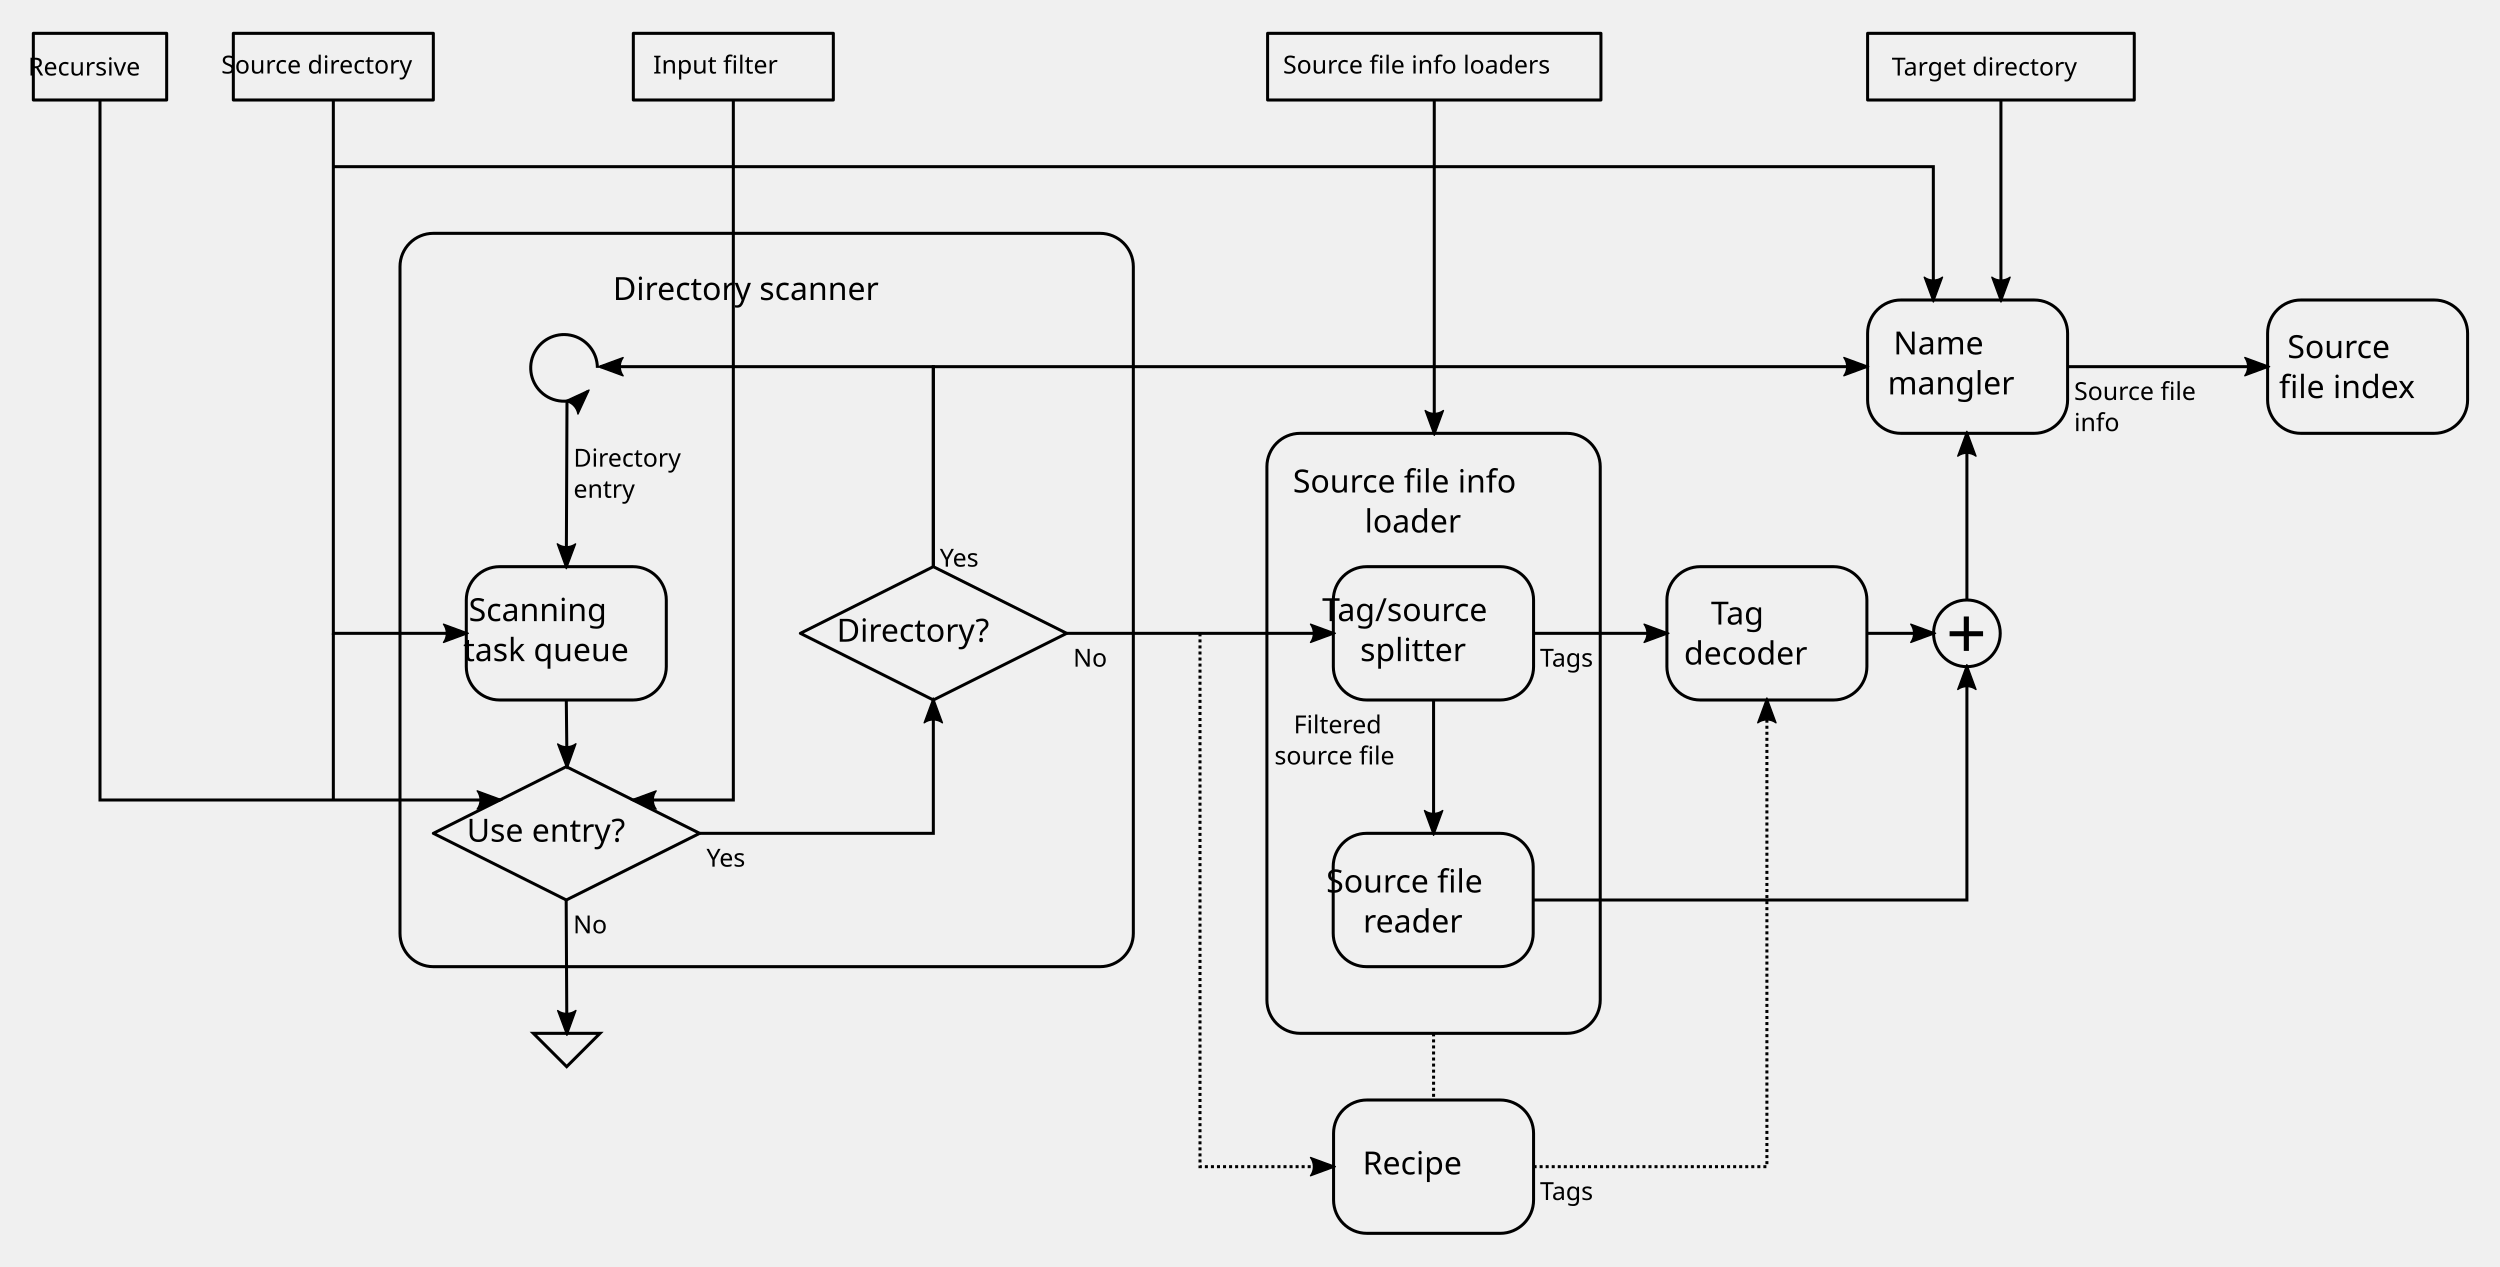
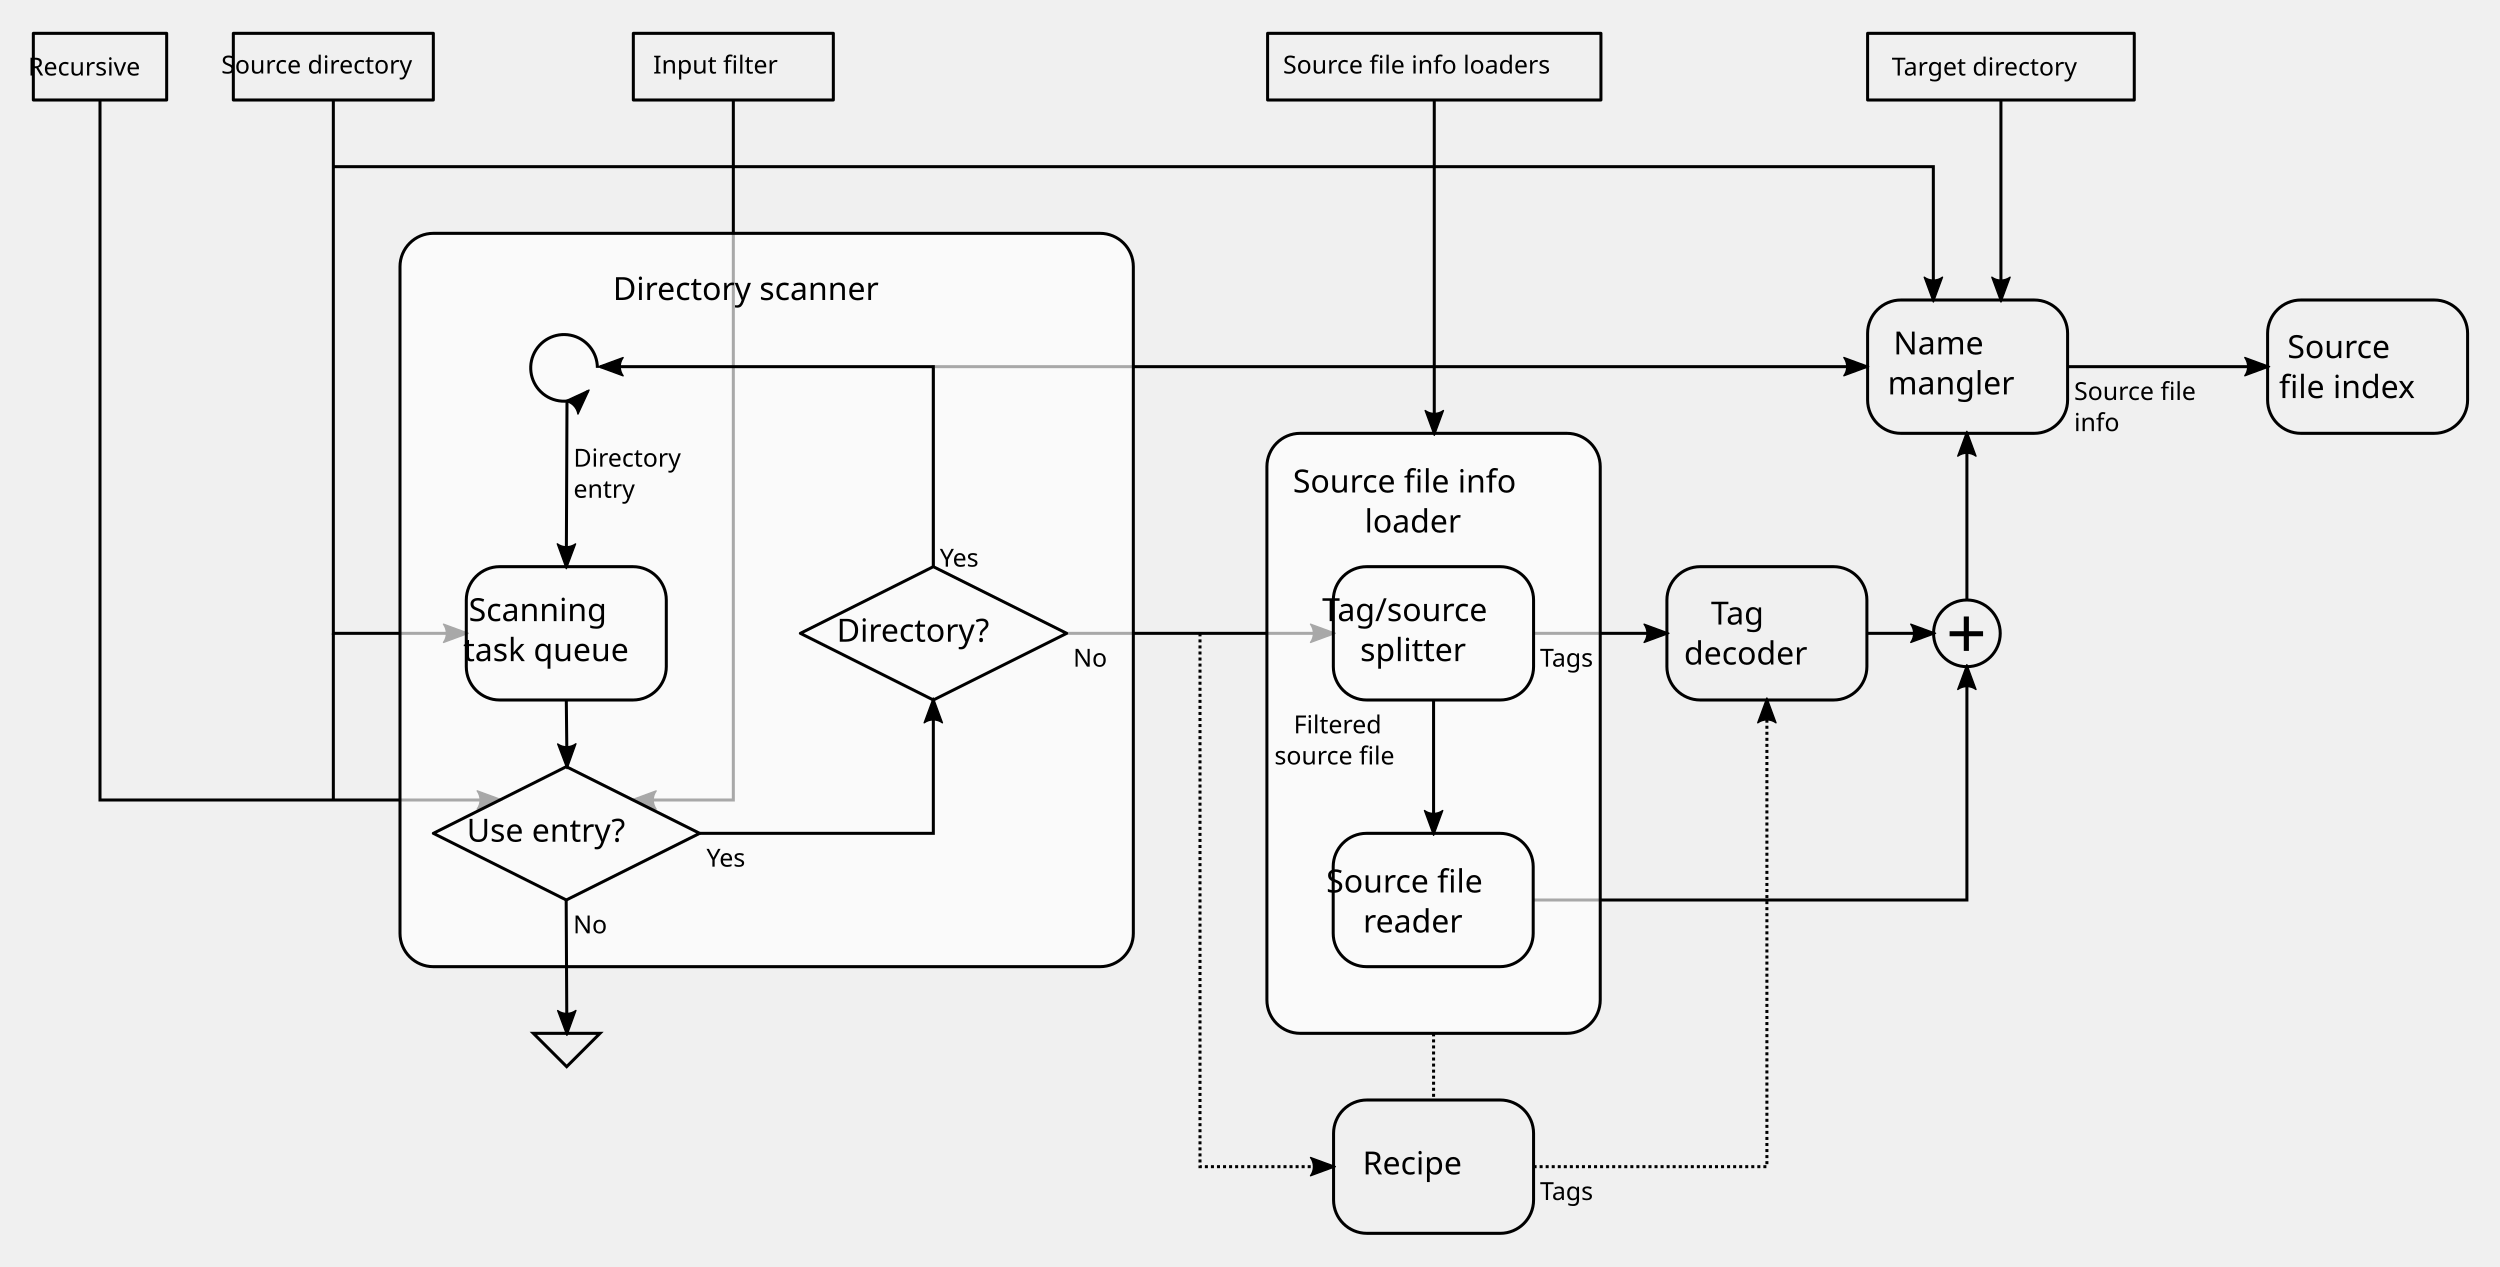
<svg xmlns="http://www.w3.org/2000/svg" width="1875" height="950" viewBox="0 0 496.094 251.354" version="1.1" id="svg8">
  <defs id="defs2">
    <marker style="overflow:visible" id="marker317805" refX="0" refY="0" orient="auto">
      <path transform="matrix(-0.75,0,0,-0.75,-1,0)" d="M 8.719,4.034 -2.207,0.016 8.719,-4.002 c -1.745,2.372 -1.735,5.617 -6e-7,8.035 z" style="fill:#000000;fill-opacity:1;fill-rule:evenodd;stroke:#000000;stroke-width:0.625;stroke-linejoin:round;stroke-opacity:1" id="path317803" />
    </marker>
    <marker style="overflow:visible" id="marker314807" refX="0" refY="0" orient="auto">
      <path transform="matrix(-0.75,0,0,-0.75,-1,0)" d="M 8.719,4.034 -2.207,0.016 8.719,-4.002 c -1.745,2.372 -1.735,5.617 -6e-7,8.035 z" style="fill:#000000;fill-opacity:1;fill-rule:evenodd;stroke:#000000;stroke-width:0.625;stroke-linejoin:round;stroke-opacity:1" id="path314805" />
    </marker>
    <marker style="overflow:visible" id="marker307991" refX="0" refY="0" orient="auto">
      <path transform="matrix(-0.75,0,0,-0.75,-1,0)" d="M 8.719,4.034 -2.207,0.016 8.719,-4.002 c -1.745,2.372 -1.735,5.617 -6e-7,8.035 z" style="fill:#000000;fill-opacity:1;fill-rule:evenodd;stroke:#000000;stroke-width:0.625;stroke-linejoin:round;stroke-opacity:1" id="path307989" />
    </marker>
    <marker style="overflow:visible" id="marker274945" refX="0" refY="0" orient="auto">
      <path transform="matrix(-0.75,0,0,-0.75,-1,0)" d="M 8.719,4.034 -2.207,0.016 8.719,-4.002 c -1.745,2.372 -1.735,5.617 -6e-7,8.035 z" style="fill:#000000;fill-opacity:1;fill-rule:evenodd;stroke:#000000;stroke-width:0.625;stroke-linejoin:round;stroke-opacity:1" id="path274943" />
    </marker>
    <marker style="overflow:visible" id="marker133216" refX="0" refY="0" orient="auto">
      <path transform="matrix(-0.75,0,0,-0.75,-1,0)" d="M 8.719,4.034 -2.207,0.016 8.719,-4.002 c -1.745,2.372 -1.735,5.617 -6e-7,8.035 z" style="fill:#000000;fill-opacity:1;fill-rule:evenodd;stroke:#000000;stroke-width:0.625;stroke-linejoin:round;stroke-opacity:1" id="path133214" />
    </marker>
    <marker style="overflow:visible" id="marker133040" refX="0" refY="0" orient="auto">
      <path transform="matrix(-0.75,0,0,-0.75,-1,0)" d="M 8.719,4.034 -2.207,0.016 8.719,-4.002 c -1.745,2.372 -1.735,5.617 -6e-7,8.035 z" style="fill:#000000;fill-opacity:1;fill-rule:evenodd;stroke:#000000;stroke-width:0.625;stroke-linejoin:round;stroke-opacity:1" id="path133038" />
    </marker>
    <marker style="overflow:visible" id="marker132503" refX="0" refY="0" orient="auto">
      <path transform="matrix(-0.75,0,0,-0.75,-1,0)" d="M 8.719,4.034 -2.207,0.016 8.719,-4.002 c -1.745,2.372 -1.735,5.617 -6e-7,8.035 z" style="fill:#000000;fill-opacity:1;fill-rule:evenodd;stroke:#000000;stroke-width:0.625;stroke-linejoin:round;stroke-opacity:1" id="path132501" />
    </marker>
    <marker style="overflow:visible" id="marker132327" refX="0" refY="0" orient="auto">
      <path transform="matrix(-0.75,0,0,-0.75,-1,0)" d="M 8.719,4.034 -2.207,0.016 8.719,-4.002 c -1.745,2.372 -1.735,5.617 -6e-7,8.035 z" style="fill:#000000;fill-opacity:1;fill-rule:evenodd;stroke:#000000;stroke-width:0.625;stroke-linejoin:round;stroke-opacity:1" id="path132325" />
    </marker>
    <marker style="overflow:visible" id="marker113097" refX="0" refY="0" orient="auto">
      <path transform="matrix(-0.75,0,0,-0.75,-1,0)" d="M 8.719,4.034 -2.207,0.016 8.719,-4.002 c -1.745,2.372 -1.735,5.617 -6e-7,8.035 z" style="fill:#000000;fill-opacity:1;fill-rule:evenodd;stroke:#000000;stroke-width:0.625;stroke-linejoin:round;stroke-opacity:1" id="path113095" />
    </marker>
    <marker style="overflow:visible" id="marker108211" refX="0" refY="0" orient="auto">
      <path transform="matrix(-0.75,0,0,-0.75,-1,0)" d="M 8.719,4.034 -2.207,0.016 8.719,-4.002 c -1.745,2.372 -1.735,5.617 -6e-7,8.035 z" style="fill:#000000;fill-opacity:1;fill-rule:evenodd;stroke:#000000;stroke-width:0.625;stroke-linejoin:round;stroke-opacity:1" id="path108209" />
    </marker>
    <marker style="overflow:visible" id="marker107325" refX="0" refY="0" orient="auto">
      <path transform="matrix(-0.75,0,0,-0.75,-1,0)" d="M 8.719,4.034 -2.207,0.016 8.719,-4.002 c -1.745,2.372 -1.735,5.617 -6e-7,8.035 z" style="fill:#000000;fill-opacity:1;fill-rule:evenodd;stroke:#000000;stroke-width:0.625;stroke-linejoin:round;stroke-opacity:1" id="path107323" />
    </marker>
    <marker style="overflow:visible" id="marker106145" refX="0" refY="0" orient="auto">
      <path transform="matrix(-0.75,0,0,-0.75,-1,0)" d="M 8.719,4.034 -2.207,0.016 8.719,-4.002 c -1.745,2.372 -1.735,5.617 -6e-7,8.035 z" style="fill:#000000;fill-opacity:1;fill-rule:evenodd;stroke:#000000;stroke-width:0.625;stroke-linejoin:round;stroke-opacity:1" id="path106143" />
    </marker>
    <marker style="overflow:visible" id="marker85326" refX="0" refY="0" orient="auto">
      <path transform="matrix(-0.75,0,0,-0.75,-1,0)" d="M 8.719,4.034 -2.207,0.016 8.719,-4.002 c -1.745,2.372 -1.735,5.617 -6e-7,8.035 z" style="fill:#000000;fill-opacity:1;fill-rule:evenodd;stroke:#000000;stroke-width:0.625;stroke-linejoin:round;stroke-opacity:1" id="path85324" />
    </marker>
    <marker orient="auto" refY="0" refX="0" id="marker18740" style="overflow:visible">
      <path id="path18738" style="fill:#000000;fill-opacity:1;fill-rule:evenodd;stroke:#000000;stroke-width:0.625;stroke-linejoin:round;stroke-opacity:1" d="M 8.719,4.034 -2.207,0.016 8.719,-4.002 c -1.745,2.372 -1.735,5.617 -6e-7,8.035 z" transform="matrix(-0.75,0,0,-0.75,-1,0)" />
    </marker>
    <marker orient="auto" refY="0" refX="0" id="marker17112" style="overflow:visible">
      <path id="path17110" style="fill:#000000;fill-opacity:1;fill-rule:evenodd;stroke:#000000;stroke-width:0.625;stroke-linejoin:round;stroke-opacity:1" d="M 8.719,4.034 -2.207,0.016 8.719,-4.002 c -1.745,2.372 -1.735,5.617 -6e-7,8.035 z" transform="matrix(-0.75,0,0,-0.75,-1,0)" />
    </marker>
    <marker style="overflow:visible" id="marker16444" refX="0" refY="0" orient="auto">
      <path transform="matrix(-0.75,0,0,-0.75,-1,0)" d="M 8.719,4.034 -2.207,0.016 8.719,-4.002 c -1.745,2.372 -1.735,5.617 -6e-7,8.035 z" style="fill:#000000;fill-opacity:1;fill-rule:evenodd;stroke:#000000;stroke-width:0.625;stroke-linejoin:round;stroke-opacity:1" id="path16442" />
    </marker>
    <marker style="overflow:visible" id="marker15260" refX="0" refY="0" orient="auto">
      <path transform="matrix(-0.75,0,0,-0.75,-1,0)" d="M 8.719,4.034 -2.207,0.016 8.719,-4.002 c -1.745,2.372 -1.735,5.617 -6e-7,8.035 z" style="fill:#000000;fill-opacity:1;fill-rule:evenodd;stroke:#000000;stroke-width:0.625;stroke-linejoin:round;stroke-opacity:1" id="path15258" />
    </marker>
    <marker style="overflow:visible" id="marker14686" refX="0" refY="0" orient="auto">
      <path transform="matrix(-0.75,0,0,-0.75,-1,0)" d="M 8.719,4.034 -2.207,0.016 8.719,-4.002 c -1.745,2.372 -1.735,5.617 -6e-7,8.035 z" style="fill:#000000;fill-opacity:1;fill-rule:evenodd;stroke:#000000;stroke-width:0.625;stroke-linejoin:round;stroke-opacity:1" id="path14684" />
    </marker>
    <marker style="overflow:visible" id="marker14124" refX="0" refY="0" orient="auto">
      <path transform="matrix(-0.75,0,0,-0.75,-1,0)" d="M 8.719,4.034 -2.207,0.016 8.719,-4.002 c -1.745,2.372 -1.735,5.617 -6e-7,8.035 z" style="fill:#000000;fill-opacity:1;fill-rule:evenodd;stroke:#000000;stroke-width:0.625;stroke-linejoin:round;stroke-opacity:1" id="path14122" />
    </marker>
    <marker orient="auto" refY="0" refX="0" id="marker12834" style="overflow:visible">
      <path id="path12832" style="fill:#000000;fill-opacity:1;fill-rule:evenodd;stroke:#000000;stroke-width:0.625;stroke-linejoin:round;stroke-opacity:1" d="M 8.719,4.034 -2.207,0.016 8.719,-4.002 c -1.745,2.372 -1.735,5.617 -6e-7,8.035 z" transform="matrix(-0.75,0,0,-0.75,-1,0)" />
    </marker>
    <marker orient="auto" refY="0" refX="0" id="marker11794" style="overflow:visible">
      <path id="path11792" style="fill:#000000;fill-opacity:1;fill-rule:evenodd;stroke:#000000;stroke-width:0.625;stroke-linejoin:round;stroke-opacity:1" d="M 8.719,4.034 -2.207,0.016 8.719,-4.002 c -1.745,2.372 -1.735,5.617 -6e-7,8.035 z" transform="matrix(-0.75,0,0,-0.75,-1,0)" />
    </marker>
    <marker orient="auto" refY="0" refX="0" id="marker9858" style="overflow:visible">
      <path id="path9856" style="fill:#000000;fill-opacity:1;fill-rule:evenodd;stroke:#000000;stroke-width:0.625;stroke-linejoin:round;stroke-opacity:1" d="M 8.719,4.034 -2.207,0.016 8.719,-4.002 c -1.745,2.372 -1.735,5.617 -6e-7,8.035 z" transform="matrix(-0.75,0,0,-0.75,-1,0)" />
    </marker>
    <marker orient="auto" refY="0" refX="0" id="Arrow2Lend" style="overflow:visible">
      <path id="path935" style="fill:#000000;fill-opacity:1;fill-rule:evenodd;stroke:#000000;stroke-width:0.625;stroke-linejoin:round;stroke-opacity:1" d="M 8.719,4.034 -2.207,0.016 8.719,-4.002 c -1.745,2.372 -1.735,5.617 -6e-7,8.035 z" transform="matrix(-0.75,0,0,-0.75,-1,0)" />
    </marker>
    <marker orient="auto" refY="0" refX="0" id="marker11794-4" style="overflow:visible">
      <path id="path11792-2" style="fill:#000000;fill-opacity:1;fill-rule:evenodd;stroke:#000000;stroke-width:0.625;stroke-linejoin:round;stroke-opacity:1" d="M 8.719,4.034 -2.207,0.016 8.719,-4.002 c -1.745,2.372 -1.735,5.617 -6e-7,8.035 z" transform="matrix(-0.75,0,0,-0.75,-1,0)" />
    </marker>
    <marker orient="auto" refY="0" refX="0" id="marker11794-9" style="overflow:visible">
      <path id="path11792-1" style="fill:#000000;fill-opacity:1;fill-rule:evenodd;stroke:#000000;stroke-width:0.625;stroke-linejoin:round;stroke-opacity:1" d="M 8.719,4.034 -2.207,0.016 8.719,-4.002 c -1.745,2.372 -1.735,5.617 -6e-7,8.035 z" transform="matrix(-0.75,0,0,-0.75,-1,0)" />
    </marker>
    <marker orient="auto" refY="0" refX="0" id="marker11292-5" style="overflow:visible">
      <path id="path11290-1" style="fill:#000000;fill-opacity:1;fill-rule:evenodd;stroke:#000000;stroke-width:0.625;stroke-linejoin:round;stroke-opacity:1" d="M 8.719,4.034 -2.207,0.016 8.719,-4.002 c -1.745,2.372 -1.735,5.617 -6e-7,8.035 z" transform="matrix(-0.75,0,0,-0.75,-1,0)" />
    </marker>
    <marker style="overflow:visible" id="marker314807-8" refX="0" refY="0" orient="auto">
      <path transform="matrix(-0.75,0,0,-0.75,-1,0)" d="M 8.719,4.034 -2.207,0.016 8.719,-4.002 c -1.745,2.372 -1.735,5.617 -6e-7,8.035 z" style="fill:#000000;fill-opacity:1;fill-rule:evenodd;stroke:#000000;stroke-width:0.625;stroke-linejoin:round;stroke-opacity:1" id="path314805-9" />
    </marker>
  </defs>
  <g id="layer1" transform="translate(0,-45.64584)">
+     <path style="fill:none;stroke:#000000;stroke-width:0.6;stroke-linecap:butt;stroke-linejoin:miter;stroke-miterlimit:4;stroke-dasharray:none;stroke-opacity:1;marker-end:url(#marker18740)" d="m 211.667,171.323 h 52.917" id="path1804" />
+     <path style="fill:none;stroke:#000000;stroke-width:0.6;stroke-linecap:butt;stroke-linejoin:miter;stroke-miterlimit:3.699;stroke-dasharray:none;stroke-opacity:1;marker-end:url(#marker16444)" d="m 304.317,171.323 h 26.458" id="path1834" />
+     <path style="fill:none;stroke:#000000;stroke-width:0.6;stroke-linecap:butt;stroke-linejoin:miter;stroke-miterlimit:3.699;stroke-dasharray:none;stroke-opacity:1;marker-end:url(#marker15260)" d="m 304.317,224.24 h 85.99 v -46.302" id="path1882" />
+     <path style="fill:none;stroke:#000000;stroke-width:0.6;stroke-linecap:butt;stroke-linejoin:miter;stroke-miterlimit:4;stroke-dasharray:0.6, 0.6;stroke-dashoffset:0;stroke-opacity:1;marker-end:url(#marker107325)" d="m 304.317,277.156 h 46.302 v -92.604" id="path106319" />
+     <rect style="opacity:1;fill:#ffffff;fill-opacity:0.659;stroke:#000000;stroke-width:0.6;stroke-linecap:butt;stroke-linejoin:round;stroke-miterlimit:4;stroke-dasharray:none;stroke-opacity:1" id="rect94460" width="66.146" height="119.063" x="251.401" y="131.635" rx="6.615" ry="6.615" />
+     <path style="fill:none;stroke:#000000;stroke-width:0.6;stroke-linecap:butt;stroke-linejoin:miter;stroke-miterlimit:3.944;stroke-dasharray:none;stroke-opacity:1;marker-end:url(#marker12834)" d="m 185.208,158.094 v -39.688 h 185.208" id="path1931" />
+     <path style="fill:none;stroke:#000000;stroke-width:0.6;stroke-linecap:butt;stroke-linejoin:miter;stroke-miterlimit:3.699;stroke-dasharray:none;stroke-opacity:1;marker-end:url(#marker14124)" d="M 66.146,65.49 V 171.323 l 26.386,10e-6" id="path2472" />
+     <path style="fill:none;stroke:#000000;stroke-width:0.6;stroke-linecap:butt;stroke-linejoin:miter;stroke-miterlimit:3.699;stroke-dasharray:none;stroke-opacity:1;marker-end:url(#marker14686)" d="M 19.844,65.49 V 204.396 h 79.375" id="path2474" />
+     <path style="fill:none;stroke:#000000;stroke-width:0.6;stroke-linecap:butt;stroke-linejoin:miter;stroke-miterlimit:3.944;stroke-dasharray:none;stroke-opacity:1;marker-end:url(#marker11794)" d="M 145.521,65.49 V 204.396 h -19.844" id="path2478" />
+     <path style="fill:none;stroke:#000000;stroke-width:0.6;stroke-linecap:butt;stroke-linejoin:miter;stroke-miterlimit:4;stroke-dasharray:none;stroke-opacity:1" d="m 66.146,171.323 v 33.073" id="path10732" />
+     <rect style="opacity:1;fill:#ffffff;fill-opacity:0.659;stroke:#000000;stroke-width:0.6;stroke-linecap:butt;stroke-linejoin:round;stroke-miterlimit:4;stroke-dasharray:none;stroke-opacity:1" id="rect1250-0-7" width="145.521" height="145.521" x="79.375" y="91.948" ry="6.615" rx="6.615" />
    <flowRoot xml:space="preserve" id="flowRoot854" style="font-style:normal;font-variant:normal;font-weight:500;font-stretch:condensed;font-size:22.371px;line-height:1.25;font-family:OSP-DIN;-inkscape-font-specification:'OSP-DIN, Medium Condensed';font-variant-ligatures:normal;font-variant-caps:normal;font-variant-numeric:normal;font-feature-settings:normal;text-align:center;letter-spacing:0px;word-spacing:0px;writing-mode:lr-tb;text-anchor:middle;fill:#000000;fill-opacity:1;stroke:none" transform="matrix(0.2645833,0,0,0.2645833,0.1386688,118.4062)">
      <flowRegion id="flowRegion856" style="font-style:normal;font-variant:normal;font-weight:500;font-stretch:condensed;font-size:22.371px;font-family:OSP-DIN;-inkscape-font-specification:'OSP-DIN, Medium Condensed';font-variant-ligatures:normal;font-variant-caps:normal;font-variant-numeric:normal;font-feature-settings:normal;text-align:center;writing-mode:lr-tb;text-anchor:middle">
        <rect id="rect858" width="50" height="75" x="350" y="100" style="font-style:normal;font-variant:normal;font-weight:500;font-stretch:condensed;font-size:22.371px;font-family:OSP-DIN;-inkscape-font-specification:'OSP-DIN, Medium Condensed';font-variant-ligatures:normal;font-variant-caps:normal;font-variant-numeric:normal;font-feature-settings:normal;text-align:center;writing-mode:lr-tb;text-anchor:middle" />
      </flowRegion>
      <flowPara id="flowPara860" />
    </flowRoot>
    <text xml:space="preserve" style="font-style:normal;font-variant:normal;font-weight:normal;font-stretch:normal;font-size:3.528px;line-height:1.25;font-family:Andika;-inkscape-font-specification:Andika;font-variant-ligatures:normal;font-variant-caps:normal;font-variant-numeric:normal;font-feature-settings:normal;text-align:center;letter-spacing:0px;word-spacing:0px;writing-mode:lr-tb;text-anchor:middle;fill:#000000;fill-opacity:1;stroke:none;stroke-width:0.265" x="59.67" y="-761.333" id="text1176">
      <tspan id="tspan1174" x="59.67" y="-758.22" style="font-size:3.528px;stroke-width:0.265" />
    </text>
    <text xml:space="preserve" style="font-style:normal;font-variant:normal;font-weight:normal;font-stretch:normal;font-size:6.35px;line-height:1.25;font-family:Andika;-inkscape-font-specification:Andika;font-variant-ligatures:normal;font-variant-caps:normal;font-variant-numeric:normal;font-feature-settings:normal;text-align:center;letter-spacing:0px;word-spacing:0px;writing-mode:lr-tb;text-anchor:middle;fill:#000000;fill-opacity:1;stroke:none;stroke-width:0.265;stroke-opacity:1" x="112.485" y="168.897" id="text1240-5">
      <tspan id="tspan1238-8" x="112.485" y="168.897" style="stroke:none;stroke-width:0.265;stroke-opacity:1">Scanning</tspan>
      <tspan x="112.485" y="176.834" style="stroke:none;stroke-width:0.265;stroke-opacity:1" id="tspan1273">task queue</tspan>
    </text>
    <rect style="opacity:1;fill:none;fill-opacity:1;stroke:#000000;stroke-width:0.6;stroke-linecap:butt;stroke-linejoin:round;stroke-miterlimit:4;stroke-dasharray:none;stroke-opacity:1" id="rect1250-0" width="39.688" height="26.458" x="92.531" y="158.094" rx="6.614" ry="6.614" />
    <text xml:space="preserve" style="font-style:normal;font-variant:normal;font-weight:normal;font-stretch:normal;font-size:6.35px;line-height:1.25;font-family:Andika;-inkscape-font-specification:Andika;font-variant-ligatures:normal;font-variant-caps:normal;font-variant-numeric:normal;font-feature-settings:normal;text-align:center;letter-spacing:0px;word-spacing:0px;writing-mode:lr-tb;text-anchor:middle;fill:#000000;fill-opacity:1;stroke:none;stroke-width:0.265;stroke-opacity:1" x="152.135" y="105.177" id="text1240-5-0">
      <tspan x="152.135" y="105.177" style="stroke:none;stroke-width:0.265;stroke-opacity:1" id="tspan1301">Directory scanner</tspan>
    </text>
-     <rect style="opacity:1;fill:none;fill-opacity:1;stroke:#000000;stroke-width:0.6;stroke-linecap:butt;stroke-linejoin:round;stroke-miterlimit:4;stroke-dasharray:none;stroke-opacity:1" id="rect1250-0-7" width="145.521" height="145.521" x="79.375" y="91.948" ry="6.615" rx="6.615" />
    <text xml:space="preserve" style="font-style:normal;font-variant:normal;font-weight:normal;font-stretch:normal;font-size:6.35px;line-height:1.25;font-family:Andika;-inkscape-font-specification:Andika;font-variant-ligatures:normal;font-variant-caps:normal;font-variant-numeric:normal;font-feature-settings:normal;text-align:center;letter-spacing:0px;word-spacing:0px;writing-mode:lr-tb;text-anchor:middle;fill:#000000;fill-opacity:1;stroke:none;stroke-width:0.265;stroke-opacity:1" x="469.867" y="116.701" id="text1240-5-3">
      <tspan x="469.867" y="116.701" style="stroke:none;stroke-width:0.265;stroke-opacity:1" id="tspan1273-42">Source</tspan>
      <tspan x="469.867" y="124.638" style="stroke:none;stroke-width:0.265;stroke-opacity:1" id="tspan1348">file index</tspan>
    </text>
    <rect style="opacity:1;fill:none;fill-opacity:1;stroke:#000000;stroke-width:0.6;stroke-linecap:butt;stroke-linejoin:round;stroke-miterlimit:4;stroke-dasharray:none;stroke-opacity:1" id="rect1250-0-0" width="39.687" height="26.458" x="449.977" y="105.177" rx="6.615" ry="6.615" />
    <path style="fill:none;stroke:#000000;stroke-width:0.6;stroke-linecap:butt;stroke-linejoin:miter;stroke-miterlimit:3.875;stroke-dasharray:none;stroke-opacity:1;marker-end:url(#marker17112)" d="m 112.514,125.021 -0.139,33.073" id="path1660" />
    <text xml:space="preserve" style="font-style:normal;font-variant:normal;font-weight:normal;font-stretch:normal;font-size:6.35px;line-height:1.25;font-family:Andika;-inkscape-font-specification:Andika;font-variant-ligatures:normal;font-variant-caps:normal;font-variant-numeric:normal;font-feature-settings:normal;text-align:center;letter-spacing:0px;word-spacing:0px;writing-mode:lr-tb;text-anchor:middle;fill:#000000;fill-opacity:1;stroke:none;stroke-width:0.265;stroke-opacity:1" x="284.537" y="168.897" id="text1240-5-3-1">
      <tspan x="284.537" y="168.897" style="stroke:none;stroke-width:0.265;stroke-opacity:1" id="tspan1348-0">Tag/source</tspan>
      <tspan x="284.537" y="176.834" style="stroke:none;stroke-width:0.265;stroke-opacity:1" id="tspan1708">splitter</tspan>
    </text>
    <rect style="opacity:1;fill:none;fill-opacity:1;stroke:#000000;stroke-width:0.6;stroke-linecap:butt;stroke-linejoin:round;stroke-miterlimit:4;stroke-dasharray:none;stroke-opacity:1" id="rect1250-0-0-0" width="39.734" height="26.458" x="264.583" y="158.094" rx="6.615" ry="6.615" />
    <text xml:space="preserve" style="font-style:normal;font-variant:normal;font-weight:normal;font-stretch:normal;font-size:6.35px;line-height:1.25;font-family:Andika;-inkscape-font-specification:Andika;font-variant-ligatures:normal;font-variant-caps:normal;font-variant-numeric:normal;font-feature-settings:normal;text-align:center;letter-spacing:0px;word-spacing:0px;writing-mode:lr-tb;text-anchor:middle;fill:#000000;fill-opacity:1;stroke:none;stroke-width:0.265;stroke-opacity:1" x="284.483" y="222.744" id="text1240-5-3-4">
      <tspan x="284.483" y="222.744" style="stroke:none;stroke-width:0.265;stroke-opacity:1" id="tspan1738">Source file</tspan>
      <tspan x="284.483" y="230.681" style="stroke:none;stroke-width:0.265;stroke-opacity:1" id="tspan1742">reader</tspan>
    </text>
    <rect style="opacity:1;fill:none;fill-opacity:1;stroke:#000000;stroke-width:0.6;stroke-linecap:butt;stroke-linejoin:round;stroke-miterlimit:4;stroke-dasharray:none;stroke-opacity:1" id="rect1250-0-0-2" width="39.687" height="26.458" x="330.776" y="158.094" rx="6.615" ry="6.615" />
    <text xml:space="preserve" style="font-style:normal;font-variant:normal;font-weight:normal;font-stretch:normal;font-size:6.35px;line-height:1.25;font-family:Andika;-inkscape-font-specification:Andika;font-variant-ligatures:normal;font-variant-caps:normal;font-variant-numeric:normal;font-feature-settings:normal;text-align:center;letter-spacing:0px;word-spacing:0px;writing-mode:lr-tb;text-anchor:middle;fill:#000000;fill-opacity:1;stroke:none;stroke-width:0.265;stroke-opacity:1" x="350.548" y="169.579" id="text1240-5-3-4-0">
      <tspan x="350.548" y="169.579" style="stroke:none;stroke-width:0.265;stroke-opacity:1" id="tspan1742-4">Tag</tspan>
      <tspan x="350.548" y="177.516" style="stroke:none;stroke-width:0.265;stroke-opacity:1" id="tspan1770">decoder</tspan>
    </text>
    <rect style="opacity:1;fill:none;fill-opacity:1;stroke:#000000;stroke-width:0.6;stroke-linecap:butt;stroke-linejoin:round;stroke-miterlimit:4;stroke-dasharray:none;stroke-opacity:1" id="rect1250-0-0-2-5" width="39.687" height="26.458" x="264.557" y="211.01" rx="6.615" ry="6.615" />
    <text xml:space="preserve" style="font-style:normal;font-variant:normal;font-weight:normal;font-stretch:normal;font-size:4.939px;line-height:1.25;font-family:Andika;-inkscape-font-specification:Andika;font-variant-ligatures:normal;font-variant-caps:normal;font-variant-numeric:normal;font-feature-settings:normal;text-align:start;letter-spacing:0px;word-spacing:0px;writing-mode:lr-tb;text-anchor:start;fill:#000000;fill-opacity:1;stroke:none;stroke-width:0.265" x="112.514" y="138.25" id="text1778-8">
      <tspan id="tspan1776-4" x="112.514" y="138.25" style="stroke-width:0.265"> Directory</tspan>
      <tspan id="tspan2262" x="112.514" y="144.424" style="stroke-width:0.265"> entry</tspan>
    </text>
-     <path style="fill:none;stroke:#000000;stroke-width:0.6;stroke-linecap:butt;stroke-linejoin:miter;stroke-miterlimit:4;stroke-dasharray:none;stroke-opacity:1;marker-end:url(#marker18740)" d="m 211.667,171.323 h 52.917" id="path1804" />
-     <path style="fill:none;stroke:#000000;stroke-width:0.6;stroke-linecap:butt;stroke-linejoin:miter;stroke-miterlimit:3.699;stroke-dasharray:none;stroke-opacity:1;marker-end:url(#marker16444)" d="m 304.317,171.323 h 26.458" id="path1834" />
    <text xml:space="preserve" style="font-style:normal;font-variant:normal;font-weight:normal;font-stretch:normal;font-size:4.939px;line-height:1.25;font-family:Andika;-inkscape-font-specification:Andika;font-variant-ligatures:normal;font-variant-caps:normal;font-variant-numeric:normal;font-feature-settings:normal;text-align:start;letter-spacing:0px;word-spacing:0px;writing-mode:lr-tb;text-anchor:start;fill:#000000;fill-opacity:1;stroke:none;stroke-width:0.265" x="304.317" y="177.937" id="text1868">
      <tspan id="tspan1866" x="304.317" y="177.937" style="stroke-width:0.265"> Tags </tspan>
    </text>
    <text xml:space="preserve" style="font-style:normal;font-variant:normal;font-weight:normal;font-stretch:normal;font-size:4.939px;line-height:1.25;font-family:Andika;-inkscape-font-specification:'Andika, Normal';font-variant-ligatures:normal;font-variant-caps:normal;font-variant-numeric:normal;font-feature-settings:normal;text-align:end;letter-spacing:0px;word-spacing:0px;writing-mode:lr-tb;text-anchor:end;fill:#000000;fill-opacity:1;stroke:none;stroke-width:0.265" x="283.147" y="191.167" id="text1872">
      <tspan id="tspan1870" x="283.147" y="191.167" style="font-style:normal;font-variant:normal;font-weight:normal;font-stretch:normal;font-size:4.939px;font-family:Andika;-inkscape-font-specification:'Andika, Normal';font-variant-ligatures:normal;font-variant-caps:normal;font-variant-numeric:normal;font-feature-settings:normal;text-align:end;writing-mode:lr-tb;text-anchor:end;stroke-width:0.265">Filtered</tspan>
      <tspan x="283.147" y="197.34" style="font-style:normal;font-variant:normal;font-weight:normal;font-stretch:normal;font-size:4.939px;font-family:Andika;-inkscape-font-specification:'Andika, Normal';font-variant-ligatures:normal;font-variant-caps:normal;font-variant-numeric:normal;font-feature-settings:normal;text-align:end;writing-mode:lr-tb;text-anchor:end;stroke-width:0.265" id="tspan94458">source file</tspan>
    </text>
    <circle style="opacity:1;fill:none;fill-opacity:1;stroke:#000000;stroke-width:0.6;stroke-linecap:butt;stroke-linejoin:round;stroke-miterlimit:4;stroke-dasharray:none;stroke-opacity:1" id="path1874" cx="390.307" cy="171.323" r="6.615" />
    <text xml:space="preserve" style="font-style:normal;font-variant:normal;font-weight:normal;font-stretch:normal;font-size:4.939px;line-height:1.25;font-family:Andika;-inkscape-font-specification:Andika;font-variant-ligatures:normal;font-variant-caps:normal;font-variant-numeric:normal;font-feature-settings:normal;text-align:start;letter-spacing:0px;word-spacing:0px;writing-mode:lr-tb;text-anchor:start;fill:#000000;fill-opacity:1;stroke:none;stroke-width:0.265" x="386.173" y="176.37" id="text1878">
      <tspan id="tspan1876" x="386.173" y="176.37" style="font-size:14.111px;stroke-width:0.265">+</tspan>
    </text>
    <path style="fill:none;stroke:#000000;stroke-width:0.6;stroke-linecap:butt;stroke-linejoin:miter;stroke-miterlimit:3.944;stroke-dasharray:none;stroke-opacity:1;marker-end:url(#marker9858)" d="m 370.463,171.323 h 13.229" id="path1880" />
-     <path style="fill:none;stroke:#000000;stroke-width:0.6;stroke-linecap:butt;stroke-linejoin:miter;stroke-miterlimit:3.699;stroke-dasharray:none;stroke-opacity:1;marker-end:url(#marker15260)" d="m 304.317,224.24 h 85.99 v -46.302" id="path1882" />
    <text xml:space="preserve" style="font-style:normal;font-variant:normal;font-weight:normal;font-stretch:normal;font-size:4.939px;line-height:1.25;font-family:Andika;-inkscape-font-specification:Andika;font-variant-ligatures:normal;font-variant-caps:normal;font-variant-numeric:normal;font-feature-settings:normal;text-align:start;letter-spacing:0px;word-spacing:0px;writing-mode:lr-tb;text-anchor:start;fill:#000000;fill-opacity:1;stroke:none;stroke-width:0.265" x="410.289" y="125.021" id="text1896">
      <tspan id="tspan1894" x="410.289" y="125.021" style="stroke-width:0.265"> Source file</tspan>
      <tspan x="410.289" y="131.194" style="stroke-width:0.265" id="tspan113431"> info</tspan>
    </text>
-     <path style="fill:none;stroke:#000000;stroke-width:0.6;stroke-linecap:butt;stroke-linejoin:miter;stroke-miterlimit:3.944;stroke-dasharray:none;stroke-opacity:1;marker-end:url(#marker12834)" d="m 185.208,158.094 v -39.688 h 185.208" id="path1931" />
    <text id="text2111" y="60.629" x="19.911" style="font-style:normal;font-variant:normal;font-weight:normal;font-stretch:normal;font-size:4.939px;line-height:1.25;font-family:Andika;-inkscape-font-specification:Andika;font-variant-ligatures:normal;font-variant-caps:normal;font-variant-numeric:normal;font-feature-settings:normal;text-align:start;letter-spacing:0px;word-spacing:0px;writing-mode:lr-tb;text-anchor:start;fill:#000000;fill-opacity:1;stroke:none;stroke-width:0.265" xml:space="preserve">
      <tspan style="text-align:center;text-anchor:middle;stroke-width:0.265" y="60.629" x="19.911" id="tspan2109">Recursive</tspan>
    </text>
    <text id="text2115" y="60.238" x="66.055" style="font-style:normal;font-variant:normal;font-weight:normal;font-stretch:normal;font-size:4.939px;line-height:1.25;font-family:Andika;-inkscape-font-specification:Andika;font-variant-ligatures:normal;font-variant-caps:normal;font-variant-numeric:normal;font-feature-settings:normal;text-align:start;letter-spacing:0px;word-spacing:0px;writing-mode:lr-tb;text-anchor:start;fill:#000000;fill-opacity:1;stroke:none;stroke-width:0.265" xml:space="preserve">
      <tspan style="text-align:center;text-anchor:middle;stroke-width:0.265" y="60.238" x="66.055" id="tspan2113">Source directory</tspan>
    </text>
    <text id="text2119" y="60.238" x="145.183" style="font-style:normal;font-variant:normal;font-weight:normal;font-stretch:normal;font-size:4.939px;line-height:1.25;font-family:Andika;-inkscape-font-specification:Andika;font-variant-ligatures:normal;font-variant-caps:normal;font-variant-numeric:normal;font-feature-settings:normal;text-align:start;letter-spacing:0px;word-spacing:0px;writing-mode:lr-tb;text-anchor:start;fill:#000000;fill-opacity:1;stroke:none;stroke-width:0.265" xml:space="preserve">
      <tspan style="text-align:center;text-anchor:middle;stroke-width:0.265" y="60.238" x="145.183" id="tspan2117">Input filter</tspan>
    </text>
    <path id="path2266" d="m 112.375,184.552 0.139,13.229" style="fill:none;stroke:#000000;stroke-width:0.6;stroke-linecap:butt;stroke-linejoin:miter;stroke-miterlimit:3.875;stroke-dasharray:none;stroke-opacity:1;marker-end:url(#marker314807)" />
    <rect style="opacity:1;fill:none;fill-opacity:1;stroke:#000000;stroke-width:0.6;stroke-linecap:butt;stroke-linejoin:round;stroke-miterlimit:4;stroke-dasharray:none;stroke-opacity:1" id="rect2406" width="26.458" height="13.229" x="6.615" y="52.26" />
    <rect style="opacity:1;fill:none;fill-opacity:1;stroke:#000000;stroke-width:0.6;stroke-linecap:butt;stroke-linejoin:round;stroke-miterlimit:4;stroke-dasharray:none;stroke-opacity:1" id="rect2406-9" width="39.688" height="13.229" x="46.302" y="52.26" />
    <rect style="opacity:1;fill:none;fill-opacity:1;stroke:#000000;stroke-width:0.6;stroke-linecap:butt;stroke-linejoin:round;stroke-miterlimit:4;stroke-dasharray:none;stroke-opacity:1" id="rect2406-9-1" width="39.688" height="13.229" x="125.677" y="52.26" />
    <rect style="opacity:1;fill:none;fill-opacity:1;stroke:#000000;stroke-width:0.6;stroke-linecap:butt;stroke-linejoin:round;stroke-miterlimit:4;stroke-dasharray:none;stroke-opacity:1" id="rect2406-9-2" width="66.146" height="13.229" x="251.539" y="52.26" />
    <text id="text2119-6" y="60.237" x="284.319" style="font-style:normal;font-variant:normal;font-weight:normal;font-stretch:normal;font-size:4.939px;line-height:1.25;font-family:Andika;-inkscape-font-specification:Andika;font-variant-ligatures:normal;font-variant-caps:normal;font-variant-numeric:normal;font-feature-settings:normal;text-align:start;letter-spacing:0px;word-spacing:0px;writing-mode:lr-tb;text-anchor:start;fill:#000000;fill-opacity:1;stroke:none;stroke-width:0.265" xml:space="preserve">
      <tspan style="text-align:center;text-anchor:middle;stroke-width:0.265" y="60.237" x="284.319" id="tspan2117-9">Source file info loaders</tspan>
    </text>
-     <path style="fill:none;stroke:#000000;stroke-width:0.6;stroke-linecap:butt;stroke-linejoin:miter;stroke-miterlimit:3.699;stroke-dasharray:none;stroke-opacity:1;marker-end:url(#marker14124)" d="M 66.146,65.49 V 171.323 l 26.386,10e-6" id="path2472" />
-     <path style="fill:none;stroke:#000000;stroke-width:0.6;stroke-linecap:butt;stroke-linejoin:miter;stroke-miterlimit:3.699;stroke-dasharray:none;stroke-opacity:1;marker-end:url(#marker14686)" d="M 19.844,65.49 V 204.396 h 79.375" id="path2474" />
-     <path style="fill:none;stroke:#000000;stroke-width:0.6;stroke-linecap:butt;stroke-linejoin:miter;stroke-miterlimit:3.944;stroke-dasharray:none;stroke-opacity:1;marker-end:url(#marker11794)" d="M 145.521,65.49 V 204.396 h -19.844" id="path2478" />
    <path style="fill:none;stroke:#000000;stroke-width:0.6;stroke-linecap:butt;stroke-linejoin:miter;stroke-miterlimit:4;stroke-dasharray:none;stroke-opacity:1;marker-end:url(#Arrow2Lend)" d="m 284.474,184.552 v 26.458" id="path1029" />
    <path style="fill:none;stroke:#000000;stroke-width:0.6;stroke-linecap:butt;stroke-linejoin:miter;stroke-miterlimit:4;stroke-dasharray:none;stroke-opacity:1;marker-end:url(#marker85326)" d="M 390.307,164.708 V 131.635" id="path85316" />
-     <rect style="opacity:1;fill:none;fill-opacity:1;stroke:#000000;stroke-width:0.6;stroke-linecap:butt;stroke-linejoin:round;stroke-miterlimit:4;stroke-dasharray:none;stroke-opacity:1" id="rect94460" width="66.146" height="119.063" x="251.401" y="131.635" rx="6.615" ry="6.615" />
    <text xml:space="preserve" style="font-style:normal;font-variant:normal;font-weight:normal;font-stretch:normal;font-size:6.35px;line-height:1.25;font-family:Andika;-inkscape-font-specification:'Andika, Normal';font-variant-ligatures:normal;font-variant-caps:normal;font-variant-numeric:normal;font-feature-settings:normal;text-align:center;letter-spacing:0px;word-spacing:0px;writing-mode:lr-tb;text-anchor:middle;fill:#000000;fill-opacity:1;stroke:none;stroke-width:0.265" x="284.494" y="143.369" id="text94464">
      <tspan id="tspan94462" x="284.494" y="143.369" style="stroke-width:0.265">Source file info</tspan>
      <tspan x="284.494" y="151.306" style="stroke-width:0.265" id="tspan94466">loader</tspan>
    </text>
    <path style="fill:none;stroke:#000000;stroke-width:0.6;stroke-linecap:butt;stroke-linejoin:miter;stroke-miterlimit:3.944;stroke-dasharray:none;stroke-opacity:1;marker-end:url(#marker11794-4)" d="m 284.612,65.49 v 66.146" id="path2478-9" />
    <text xml:space="preserve" style="font-style:normal;font-variant:normal;font-weight:normal;font-stretch:normal;font-size:6.35px;line-height:1.25;font-family:Andika;-inkscape-font-specification:Andika;font-variant-ligatures:normal;font-variant-caps:normal;font-variant-numeric:normal;font-feature-settings:normal;text-align:center;letter-spacing:0px;word-spacing:0px;writing-mode:lr-tb;text-anchor:middle;fill:#000000;fill-opacity:1;stroke:none;stroke-width:0.265;stroke-opacity:1" x="284.381" y="278.691" id="text1240-5-3-4-1">
      <tspan x="284.381" y="278.691" style="stroke:none;stroke-width:0.265;stroke-opacity:1" id="tspan1742-42">Recipe</tspan>
    </text>
    <rect style="opacity:1;fill:none;fill-opacity:1;stroke:#000000;stroke-width:0.6;stroke-linecap:butt;stroke-linejoin:round;stroke-miterlimit:4;stroke-dasharray:none;stroke-opacity:1" id="rect1250-0-0-2-5-2" width="39.687" height="26.458" x="264.63" y="263.927" rx="6.615" ry="6.615" />
    <path style="fill:none;stroke:#000000;stroke-width:0.6;stroke-linecap:butt;stroke-linejoin:miter;stroke-miterlimit:4;stroke-dasharray:0.6, 0.6;stroke-dashoffset:0;stroke-opacity:1;marker-end:url(#marker106145)" d="m 238.125,171.323 v 105.833 h 26.458" id="path106135" />
-     <path style="fill:none;stroke:#000000;stroke-width:0.6;stroke-linecap:butt;stroke-linejoin:miter;stroke-miterlimit:4;stroke-dasharray:0.6, 0.6;stroke-dashoffset:0;stroke-opacity:1;marker-end:url(#marker107325)" d="m 304.317,277.156 h 46.302 v -92.604" id="path106319" />
    <text xml:space="preserve" style="font-style:normal;font-variant:normal;font-weight:normal;font-stretch:normal;font-size:4.939px;line-height:1.25;font-family:Andika;-inkscape-font-specification:Andika;font-variant-ligatures:normal;font-variant-caps:normal;font-variant-numeric:normal;font-feature-settings:normal;text-align:start;letter-spacing:0px;word-spacing:0px;writing-mode:lr-tb;text-anchor:start;fill:#000000;fill-opacity:1;stroke:none;stroke-width:0.265" x="304.317" y="283.771" id="text1868-5">
      <tspan id="tspan1866-2" x="304.317" y="283.771" style="stroke-width:0.265"> Tags </tspan>
    </text>
    <path style="fill:none;stroke:#000000;stroke-width:0.6;stroke-linecap:butt;stroke-linejoin:miter;stroke-miterlimit:4;stroke-dasharray:0.6, 0.6;stroke-dashoffset:0;stroke-opacity:1" d="m 284.474,250.698 v 13.229" id="path108175" />
    <text xml:space="preserve" style="font-style:normal;font-variant:normal;font-weight:normal;font-stretch:normal;font-size:6.35px;line-height:1.25;font-family:Andika;-inkscape-font-specification:Andika;font-variant-ligatures:normal;font-variant-caps:normal;font-variant-numeric:normal;font-feature-settings:normal;text-align:center;letter-spacing:0px;word-spacing:0px;writing-mode:lr-tb;text-anchor:middle;fill:#000000;fill-opacity:1;stroke:none;stroke-width:0.265;stroke-opacity:1" x="390.461" y="115.972" id="text1240-5-3-0">
      <tspan x="390.461" y="115.972" style="stroke:none;stroke-width:0.265;stroke-opacity:1" id="tspan1348-8">Name</tspan>
      <tspan x="390.461" y="123.91" style="stroke:none;stroke-width:0.265;stroke-opacity:1" id="tspan108383"> mangler</tspan>
    </text>
    <rect style="opacity:1;fill:none;fill-opacity:1;stroke:#000000;stroke-width:0.6;stroke-linecap:butt;stroke-linejoin:round;stroke-miterlimit:4;stroke-dasharray:none;stroke-opacity:1" id="rect1250-0-0-3" width="39.687" height="26.458" x="370.602" y="105.177" rx="6.615" ry="6.615" />
    <path style="fill:none;stroke:#000000;stroke-width:0.6;stroke-linecap:butt;stroke-linejoin:miter;stroke-miterlimit:4;stroke-dasharray:none;stroke-opacity:1;marker-end:url(#marker108211)" d="m 410.289,118.406 h 39.688" id="path108201" />
    <text id="text2111-9" y="60.629" x="396.989" style="font-style:normal;font-variant:normal;font-weight:normal;font-stretch:normal;font-size:4.939px;line-height:1.25;font-family:Andika;-inkscape-font-specification:Andika;font-variant-ligatures:normal;font-variant-caps:normal;font-variant-numeric:normal;font-feature-settings:normal;text-align:start;letter-spacing:0px;word-spacing:0px;writing-mode:lr-tb;text-anchor:start;fill:#000000;fill-opacity:1;stroke:none;stroke-width:0.265" xml:space="preserve">
      <tspan style="text-align:center;text-anchor:middle;stroke-width:0.265" y="60.629" x="396.989" id="tspan2109-6">Target directory</tspan>
    </text>
    <rect style="opacity:1;fill:none;fill-opacity:1;stroke:#000000;stroke-width:0.6;stroke-linecap:butt;stroke-linejoin:round;stroke-miterlimit:4;stroke-dasharray:none;stroke-opacity:1" id="rect2406-2" width="52.917" height="13.229" x="370.602" y="52.26" />
    <path style="fill:none;stroke:#000000;stroke-width:0.6;stroke-linecap:butt;stroke-linejoin:miter;stroke-miterlimit:3.944;stroke-dasharray:none;stroke-opacity:1;marker-end:url(#marker11794-9)" d="M 397.06,65.49 V 105.177" id="path2478-5" />
    <path style="fill:none;stroke:#000000;stroke-width:0.6;stroke-linecap:butt;stroke-linejoin:miter;stroke-miterlimit:4;stroke-dasharray:none;stroke-opacity:1;marker-end:url(#marker113097)" d="M 66.146,78.719 H 383.646 v 26.458" id="path110929" />
    <path style="fill:none;stroke:#000000;stroke-width:0.6;stroke-linecap:butt;stroke-linejoin:round;stroke-miterlimit:4;stroke-dasharray:none;stroke-opacity:1" d="m 185.208,158.094 -26.386,13.229 26.386,13.229 26.458,-13.229 z" id="path1366-7-9-5-9-8" />
    <text xml:space="preserve" style="font-style:normal;font-variant:normal;font-weight:normal;font-stretch:normal;font-size:6.35px;line-height:1.25;font-family:Andika;-inkscape-font-specification:Andika;font-variant-ligatures:normal;font-variant-caps:normal;font-variant-numeric:normal;font-feature-settings:normal;text-align:center;letter-spacing:0px;word-spacing:0px;writing-mode:lr-tb;text-anchor:middle;fill:#000000;fill-opacity:1;stroke:none;stroke-width:0.265" x="185.301" y="172.982" id="text1370-5-3-0-4-8">
      <tspan x="185.301" y="172.982" style="stroke-width:0.265" id="tspan101295-0-2-3-6">Directory?</tspan>
    </text>
    <path style="fill:none;stroke:#000000;stroke-width:0.6;stroke-linecap:butt;stroke-linejoin:miter;stroke-miterlimit:4;stroke-dasharray:none;stroke-opacity:1;marker-end:url(#marker317805)" d="m 138.906,211.01 h 46.302 v -26.458" id="path219797" />
    <path style="opacity:1;fill:none;fill-opacity:1;stroke:#000000;stroke-width:0.6;stroke-linecap:butt;stroke-linejoin:round;stroke-miterlimit:4;stroke-dasharray:none;stroke-dashoffset:0;stroke-opacity:1;marker-end:url(#marker274945)" id="path230755" d="m 0.075,167.719 a 6.615,6.615 0 0 1 -0.823,-8.352 6.615,6.615 0 0 1 8.031,-2.436 6.615,6.615 0 0 1 3.956,7.402 6.615,6.615 0 0 1 -6.487,5.324" transform="matrix(-0.7071068,0.7071068,0.7071068,0.7071068,0,0)" />
    <path style="fill:none;stroke:#000000;stroke-width:0.6;stroke-linecap:butt;stroke-linejoin:miter;stroke-miterlimit:4;stroke-dasharray:none;stroke-opacity:1;marker-end:url(#marker307991)" d="m 185.208,158.094 v -39.688 H 119.128" id="path307981" />
    <text xml:space="preserve" style="font-style:normal;font-variant:normal;font-weight:normal;font-stretch:normal;font-size:4.939px;line-height:1.25;font-family:Andika;-inkscape-font-specification:Andika;font-variant-ligatures:normal;font-variant-caps:normal;font-variant-numeric:normal;font-feature-settings:normal;text-align:start;letter-spacing:0px;word-spacing:0px;writing-mode:lr-tb;text-anchor:start;fill:#000000;fill-opacity:1;stroke:none;stroke-width:0.265" x="112.448" y="230.854" id="text1802-6-7-4-8-83">
      <tspan id="tspan1800-6-4-6-9-33" x="112.448" y="230.854" style="stroke-width:0.265"> No</tspan>
    </text>
    <text xml:space="preserve" style="font-style:normal;font-variant:normal;font-weight:normal;font-stretch:normal;font-size:4.939px;line-height:1.25;font-family:Andika;-inkscape-font-specification:Andika;font-variant-ligatures:normal;font-variant-caps:normal;font-variant-numeric:normal;font-feature-settings:normal;text-align:start;letter-spacing:0px;word-spacing:0px;writing-mode:lr-tb;text-anchor:start;fill:#000000;fill-opacity:1;stroke:none;stroke-width:0.265" x="185.208" y="158.094" id="text1802-6-7-2-2-4">
      <tspan id="tspan1800-6-4-8-8-7" x="185.208" y="158.094" style="stroke-width:0.265"> Yes</tspan>
    </text>
    <path style="fill:none;stroke:#000000;stroke-width:0.6;stroke-linecap:butt;stroke-linejoin:round;stroke-miterlimit:4;stroke-dasharray:none;stroke-opacity:1" d="m 112.375,197.781 -26.386,13.229 26.386,13.229 26.458,-13.229 z" id="path1366-7-9-5-9-8-9" />
    <text xml:space="preserve" style="font-style:normal;font-variant:normal;font-weight:normal;font-stretch:normal;font-size:6.35px;line-height:1.25;font-family:Andika;-inkscape-font-specification:Andika;font-variant-ligatures:normal;font-variant-caps:normal;font-variant-numeric:normal;font-feature-settings:normal;text-align:center;letter-spacing:0px;word-spacing:0px;writing-mode:lr-tb;text-anchor:middle;fill:#000000;fill-opacity:1;stroke:none;stroke-width:0.265" x="112.468" y="212.669" id="text1370-5-3-0-4-8-2">
      <tspan x="112.468" y="212.669" style="stroke-width:0.265" id="tspan101295-0-2-3-6-2">Use entry?</tspan>
    </text>
-     <path style="fill:none;stroke:#000000;stroke-width:0.6;stroke-linecap:butt;stroke-linejoin:miter;stroke-miterlimit:4;stroke-dasharray:none;stroke-opacity:1" d="m 66.146,171.323 v 33.073" id="path10732" />
    <path id="path2266-7" d="m 112.349,223.974 0.139,26.724" style="fill:none;stroke:#000000;stroke-width:0.6;stroke-linecap:butt;stroke-linejoin:miter;stroke-miterlimit:3.875;stroke-dasharray:none;stroke-opacity:1;marker-end:url(#marker314807-8)" />
    <text xml:space="preserve" style="font-style:normal;font-variant:normal;font-weight:normal;font-stretch:normal;font-size:4.939px;line-height:1.25;font-family:Andika;-inkscape-font-specification:Andika;font-variant-ligatures:normal;font-variant-caps:normal;font-variant-numeric:normal;font-feature-settings:normal;text-align:start;letter-spacing:0px;word-spacing:0px;writing-mode:lr-tb;text-anchor:start;fill:#000000;fill-opacity:1;stroke:none;stroke-width:0.265" x="138.906" y="217.625" id="text1802-6-7-2-2-4-3">
      <tspan id="tspan1800-6-4-8-8-7-6" x="138.906" y="217.625" style="stroke-width:0.265"> Yes</tspan>
    </text>
    <path style="fill:none;stroke:#000000;stroke-width:0.6;stroke-linecap:butt;stroke-linejoin:miter;stroke-miterlimit:4;stroke-dasharray:none;stroke-opacity:1" d="m 105.833,250.698 6.615,6.615 6.615,-6.615 z" id="path14645" />
    <text xml:space="preserve" style="font-style:normal;font-variant:normal;font-weight:normal;font-stretch:normal;font-size:4.939px;line-height:1.25;font-family:Andika;-inkscape-font-specification:Andika;font-variant-ligatures:normal;font-variant-caps:normal;font-variant-numeric:normal;font-feature-settings:normal;text-align:start;letter-spacing:0px;word-spacing:0px;writing-mode:lr-tb;text-anchor:start;fill:#000000;fill-opacity:1;stroke:none;stroke-width:0.265" x="211.667" y="177.938" id="text1802-6-7-4-8-83-1">
      <tspan id="tspan1800-6-4-6-9-33-2" x="211.667" y="177.938" style="stroke-width:0.265"> No</tspan>
    </text>
  </g>
</svg>
